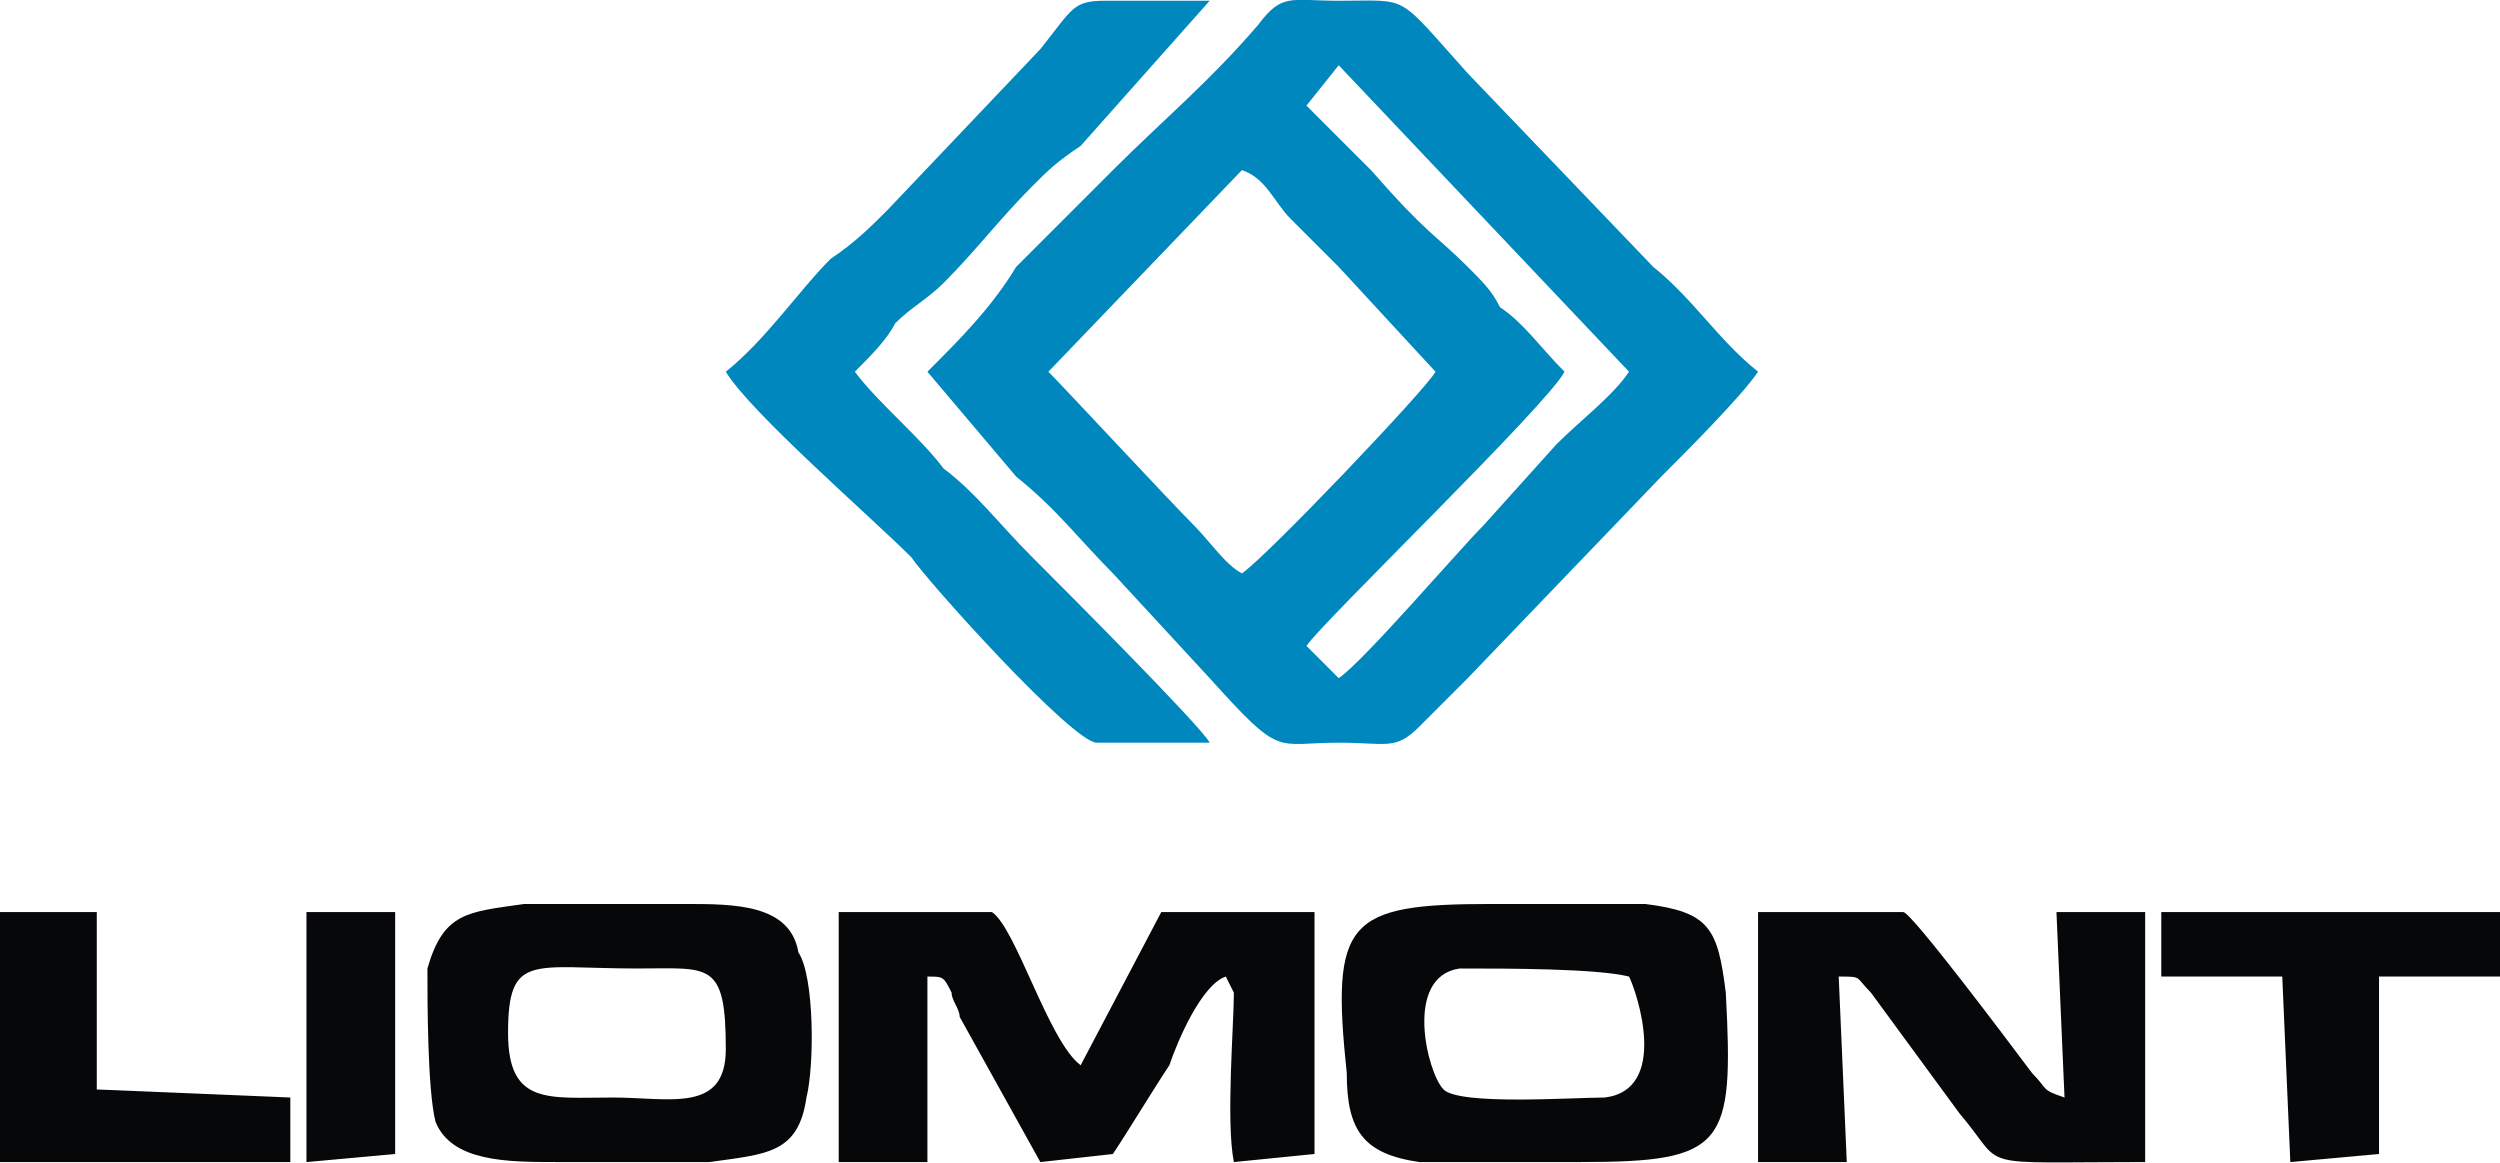
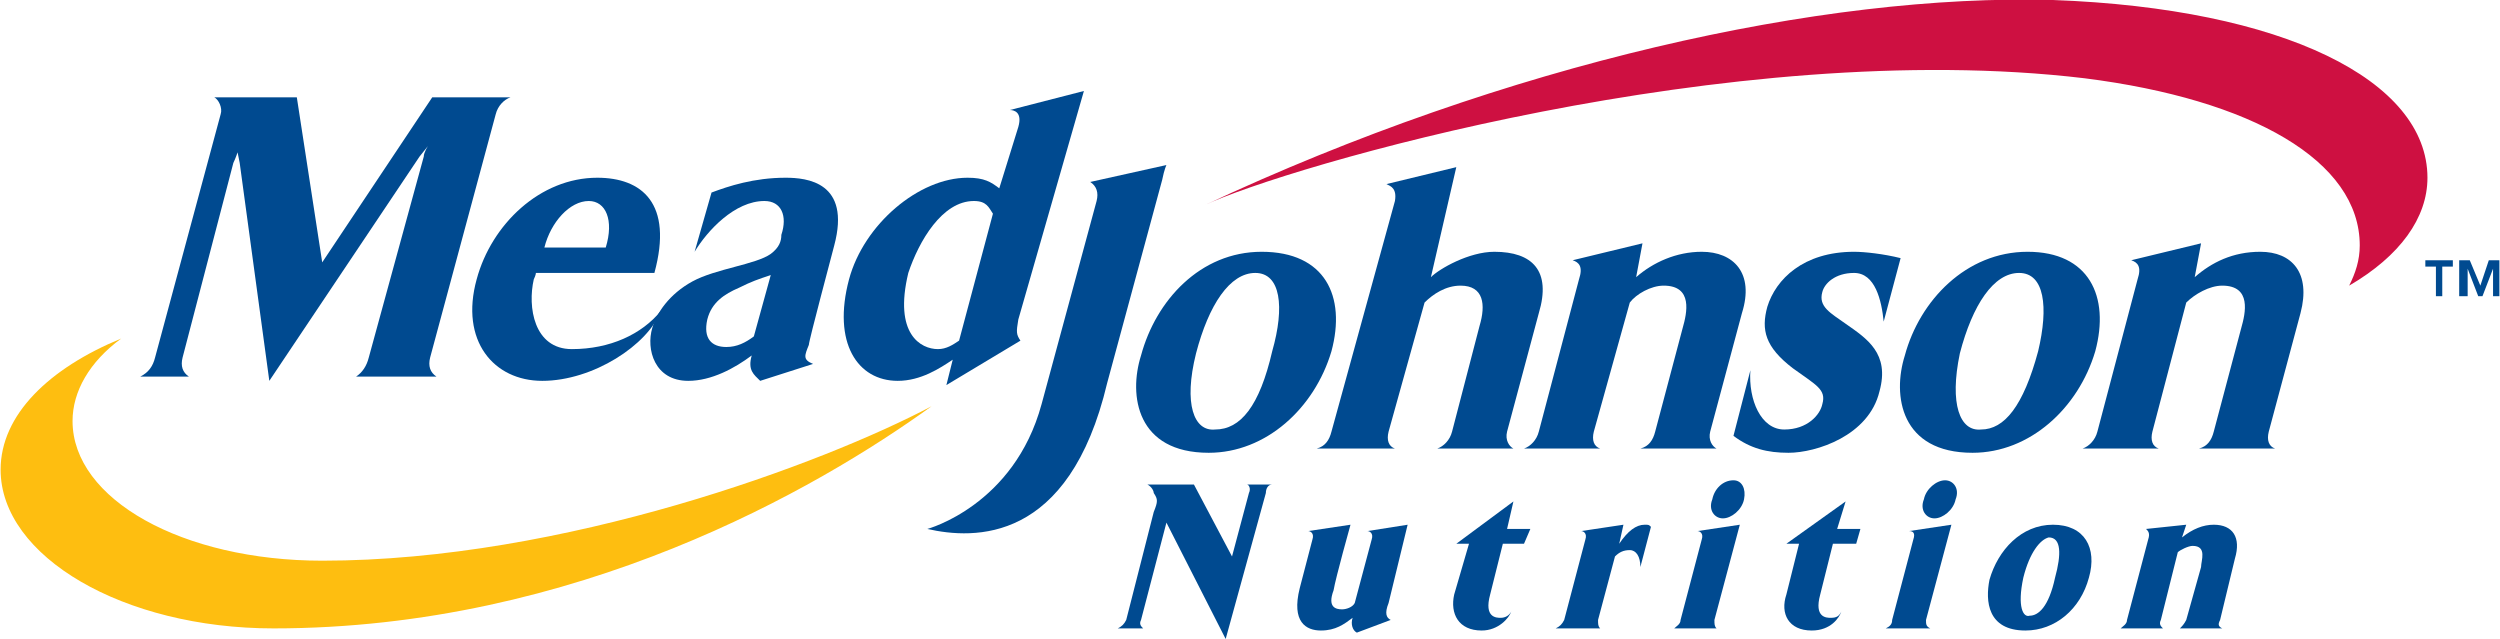
- <svg xmlns="http://www.w3.org/2000/svg" xml:space="preserve" width="860px" height="400px" version="1.0" style="shape-rendering:geometricPrecision; text-rendering:geometricPrecision; image-rendering:optimizeQuality; fill-rule:evenodd; clip-rule:evenodd" viewBox="0 0 310 144">
+ <svg xmlns="http://www.w3.org/2000/svg" xml:space="preserve" width="1565px" height="400px" version="1.0" style="shape-rendering:geometricPrecision; text-rendering:geometricPrecision; image-rendering:optimizeQuality; fill-rule:evenodd; clip-rule:evenodd" viewBox="0 0 1181 302">
  <defs>
    <style type="text/css">
   
-     .fil0 {fill:#0087BE}
-     .fil1 {fill:#060709}
-     .fil2 {fill:#07080A}
+     .fil1 {fill:none}
+     .fil0 {fill:#004A90;fill-rule:nonzero}
+     .fil3 {fill:#CE1041;fill-rule:nonzero}
+     .fil2 {fill:#FEBE10;fill-rule:nonzero}
   
  </style>
+     <clipPath id="id0">
+       <path d="M528 226l76 0 0 76 -76 0 0 -76zm0 0z" />
+     </clipPath>
  </defs>
  <g id="Capa_x0020_1">
-     <g id="_2485999385920">
-       <path class="fil0" d="M130 46l24 -25c3,1 4,4 6,6 2,2 4,4 6,6l12 13c-1,2 -21,23 -24,25 -2,-1 -4,-4 -6,-6 -3,-3 -16,-17 -18,-19zm32 -33l4 -5 36 38c-2,3 -6,6 -9,9l-9 10c-3,3 -15,17 -18,19l-4 -4c2,-3 30,-30 32,-34 -3,-3 -5,-6 -8,-8 -1,-2 -2,-3 -4,-5 -4,-4 -5,-4 -12,-12l-8 -8zm-36 46c5,4 8,8 12,12l12 13c9,10 8,8 16,8 6,0 7,1 10,-2 2,-2 4,-4 6,-6l24 -25c3,-3 10,-10 12,-13 -5,-4 -8,-9 -13,-13l-23 -24c-9,-10 -7,-9 -16,-9 -6,0 -7,-1 -10,3 -6,7 -12,12 -18,18l-12 12c-3,5 -7,9 -11,13l11 13z" />
-       <path class="fil0" d="M90 46c3,5 18,18 23,23 2,3 20,23 23,23l14 0c-1,-2 -19,-20 -22,-23 -4,-4 -7,-8 -11,-11 -3,-4 -8,-8 -11,-12 2,-2 4,-4 5,-6 2,-2 4,-3 6,-5 4,-4 7,-8 11,-12 2,-2 3,-3 6,-5l16 -18c-4,0 -9,0 -13,0 -4,0 -4,1 -8,6l-19 20c-2,2 -4,4 -7,6 -4,4 -8,10 -13,14z" />
-       <path class="fil1" d="M115 121c2,0 2,0 3,2 0,1 1,2 1,3l10 18 9 -1c2,-3 5,-8 7,-11 1,-3 4,-10 7,-11l1 2c0,4 -1,16 0,21l10 -1 0 -30 -19 0 -10 19c-4,-3 -8,-17 -11,-19l-19 0 0 31 11 0 0 -23z" />
-       <path class="fil1" d="M202 121c1,2 5,14 -3,15 -4,0 -18,1 -20,-1 -2,-2 -5,-14 2,-15 6,0 17,0 21,1zm-35 12c0,7 2,10 9,11 7,0 13,0 20,0 18,0 19,-2 18,-21 -1,-8 -2,-10 -10,-11 -6,0 -13,0 -19,0 -18,0 -20,2 -18,21z" />
-       <path class="fil1" d="M228 121c3,0 2,0 4,2l11 15c6,7 1,6 23,6l0 -31 -11 0 1 23c-3,-1 -2,-1 -4,-3 -3,-4 -15,-20 -16,-20l-18 0 0 31 11 0 -1 -23z" />
-       <path class="fil1" d="M79 120c9,0 11,-1 11,10 0,8 -7,6 -14,6 -8,0 -13,1 -13,-8 0,-10 3,-8 16,-8zm21 16c1,-4 1,-15 -1,-18 -1,-6 -8,-6 -14,-6 -7,0 -14,0 -20,0 -7,1 -10,1 -12,8 0,4 0,15 1,19 2,5 9,5 15,5 6,0 13,0 19,0 7,-1 11,-1 12,-8z" />
-       <polygon class="fil1" points="268,121 283,121 284,144 295,143 295,121 310,121 310,113 268,113 " />
-       <polygon class="fil1" points="0,144 36,144 36,136 12,135 12,113 0,113 " />
-       <polygon class="fil2" points="38,144 49,143 49,113 38,113 " />
+     <g id="_2485999382816">
+       <g id="surface1">
+         <g>
+     </g>
+         <g style="clip-path:url(#id0)">
+           <g>
+             <path class="fil0" d="M539 293c-1,2 0,3 1,4l-12 0c2,-1 3,-2 4,-4l13 -51c2,-5 2,-6 0,-9 0,-1 -1,-3 -3,-4l22 0 18 34 8 -30c1,-2 0,-4 -1,-4l12 0c-2,0 -3,2 -3,4l-19 69c0,0 -28,-55 -28,-55l-12 46z" />
+           </g>
+         </g>
+         <path class="fil1" d="M528 226l76 0 0 76 -76 0 0 -76zm0 0z" />
+         <path class="fil0" d="M620 255c1,-3 -1,-4 -2,-4l20 -3c0,0 -7,25 -8,31 -3,8 1,9 4,9 2,0 5,-1 6,-3l8 -30c1,-3 -1,-4 -2,-4l19 -3 -9 37c-2,5 -1,7 1,8l-16 6c-2,-1 -3,-4 -2,-7 -4,3 -8,6 -15,6 -7,0 -14,-4 -10,-20 1,-4 6,-23 6,-23z" />
+         <path class="fil0" d="M694 257l-6 0 27 -20 -3 13 11 0 -3 7 -10 0 -6 24c-3,11 3,11 5,11 2,0 4,-1 5,-3 -1,3 -6,9 -14,9 -11,0 -15,-8 -13,-17l7 -24z" />
+         <path class="fil0" d="M770 260c-3,0 -5,1 -7,3l-8 30c0,2 0,3 1,4l-21 0c2,-1 3,-2 4,-4l10 -38c1,-3 -1,-4 -2,-4l20 -3 -2 9c4,-6 8,-9 12,-9 2,0 2,0 3,1l-5 19c0,-5 -2,-8 -5,-8z" />
+         <path class="fil0" d="M809 236c1,-5 5,-9 10,-9 4,0 6,4 5,9 -1,5 -6,9 -10,9 -4,0 -7,-4 -5,-9zm1 57c0,2 0,3 1,4l-20 0c1,-1 3,-2 3,-4l10 -38c1,-3 -1,-4 -2,-4l20 -3 -12 45z" />
+         <path class="fil0" d="M850 257l-6 0 28 -20 -4 13 11 0 -2 7 -11 0 -6 24c-3,11 3,11 5,11 3,0 4,-1 5,-3 -1,3 -5,9 -14,9 -11,0 -15,-8 -12,-17l6 -24z" />
+         <path class="fil0" d="M909 236c1,-5 6,-9 10,-9 4,0 7,4 5,9 -1,5 -6,9 -10,9 -4,0 -7,-4 -5,-9zm1 57c0,2 0,3 2,4l-21 0c2,-1 3,-2 3,-4l10 -38c1,-3 0,-4 -2,-4l20 -3 -12 45z" />
+         <path class="fil0" d="M971 273c3,-11 3,-19 -3,-19 -4,1 -9,7 -12,19 -3,14 0,19 3,18 4,0 9,-4 12,-18zm-14 25c-18,0 -19,-14 -17,-24 4,-14 15,-26 30,-26 15,0 21,11 17,25 -4,15 -16,25 -30,25z" />
+         <path class="fil0" d="M1049 293c-1,2 -1,3 1,4l-20 0c1,-1 2,-2 3,-4l7 -25c0,-3 3,-10 -4,-10 -2,0 -6,2 -7,3l-8 32c-1,2 0,3 1,4l-20 0c1,-1 3,-2 3,-4l10 -38c1,-3 0,-4 -1,-5l19 -2 -2 6c5,-4 10,-6 15,-6 9,0 13,6 10,16l-7 29z" />
+         <path class="fil0" d="M152 124l52 -78 37 0c-3,1 -6,4 -7,8l-31 115c-1,4 0,7 3,9l-38 0c3,-2 5,-5 6,-9l26 -95c0,-2 2,-5 2,-5l-4 5 -71 106 -14 -103 -1 -5c0,0 -1,3 -2,5l-24 92c-1,4 0,7 3,9l-23 0c4,-2 6,-5 7,-9l31 -115c1,-3 -1,-7 -3,-8l39 0 12 78z" />
+         <path class="fil0" d="M278 95c-9,0 -18,10 -21,22l29 0c4,-13 0,-22 -8,-22zm34 52c-6,16 -32,33 -56,33 -23,0 -39,-19 -31,-48 7,-26 30,-48 57,-48 21,0 36,12 27,45l-56 0c0,0 0,1 -1,3 -3,13 0,33 18,33 18,0 33,-7 42,-18z" />
+         <path class="fil0" d="M334 151c-2,9 2,13 9,13 5,0 9,-2 13,-5l8 -29c-6,2 -9,3 -15,6 -7,3 -13,7 -15,15zm2 -60c8,-3 20,-7 35,-7 10,0 31,2 23,32 -1,4 -12,45 -12,47 -2,5 -3,7 2,9l-25 8c-3,-3 -6,-5 -4,-12 -8,6 -19,12 -30,12 -16,0 -20,-15 -17,-25 2,-7 8,-16 19,-22 11,-6 30,-8 37,-13 4,-3 5,-6 5,-9 3,-9 0,-16 -8,-16 -14,0 -27,14 -33,24l8 -28z" />
+         <path class="fil0" d="M443 165c4,0 7,-2 10,-4l16 -60c-2,-3 -3,-6 -9,-6 -15,0 -26,19 -31,34 -7,29 6,36 14,36zm69 -122l-31 108c-1,6 -1,7 1,10l-35 21 3 -12c-6,4 -15,10 -26,10 -19,0 -31,-18 -23,-48 7,-26 33,-48 56,-48 8,0 11,2 15,5l9 -29c2,-7 -2,-8 -4,-8l35 -9z" />
+         <path class="fil0" d="M492 191l26 -96c1,-4 0,-7 -3,-9l36 -8c0,0 -1,2 -2,7l-26 96c-18,76 -63,74 -85,69 0,0 41,-11 54,-59z" />
+         <path class="fil0" d="M593 129c-12,0 -22,15 -28,38 -6,24 -1,37 9,36 12,0 21,-11 27,-37 6,-21 4,-37 -8,-37zm3 -10c30,0 40,21 33,47 -8,27 -31,48 -58,48 -34,0 -38,-27 -32,-46 7,-26 28,-49 57,-49z" />
+         <path class="fil0" d="M727 148l-15 56c-1,4 1,7 3,8l-36 0c3,-1 6,-4 7,-8l13 -50c3,-10 2,-19 -9,-19 -7,0 -13,4 -17,8l-17 61c-1,4 0,7 3,8l-37 0c4,-1 6,-4 7,-8l30 -109c1,-6 -2,-7 -4,-8l33 -8 -12 52c4,-4 18,-12 30,-12 18,0 27,9 21,29z" />
+         <path class="fil0" d="M898 122l-8 30c-1,-10 -4,-23 -14,-23 -9,0 -14,5 -15,9 -2,7 4,10 11,15 10,7 21,14 16,32 -5,21 -30,29 -43,29 -10,0 -18,-2 -26,-8l8 -31c-1,14 5,28 16,28 11,0 17,-7 18,-12 2,-7 -3,-9 -14,-17 -13,-10 -15,-18 -12,-29 4,-13 17,-26 41,-26 5,0 14,1 22,3z" />
+         <path class="fil0" d="M954 129c-12,0 -22,15 -28,38 -5,24 0,37 10,36 11,0 20,-11 27,-37 5,-21 3,-37 -9,-37zm4 -10c29,0 39,21 32,47 -8,27 -31,48 -58,48 -34,0 -38,-27 -32,-46 7,-26 29,-49 58,-49z" />
+         <path class="fil0" d="M1087 148l-15 56c-1,4 0,7 3,8l-36 0c4,-1 6,-4 7,-8l13 -49c2,-7 5,-20 -9,-20 -6,0 -13,4 -17,8l-16 61c-1,4 0,7 3,8l-36 0c3,-1 6,-4 7,-8l19 -72c2,-6 0,-8 -3,-9l33 -8 -3 16c8,-7 18,-12 31,-12 15,0 24,10 19,29z" />
+         <path class="fil0" d="M823 148l-15 56c-1,4 1,7 3,8l-36 0c4,-1 6,-4 7,-8l13 -49c2,-7 5,-20 -9,-20 -6,0 -13,4 -16,8l-17 61c-1,4 0,7 3,8l-36 0c3,-1 6,-4 7,-8l19 -72c2,-6 0,-8 -3,-9l33 -8 -3 16c8,-7 19,-12 31,-12 15,0 25,10 19,29z" />
+         <path class="fil2" d="M129 297c143,0 257,-66 311,-105 -51,27 -174,73 -288,73 -66,0 -118,-29 -118,-66 0,-14 8,-28 23,-39 -34,14 -57,36 -57,62 0,41 58,75 129,75z" />
+         <path class="fil3" d="M985 37c79,10 130,39 130,79 0,7 -2,13 -5,19 24,-14 37,-32 37,-51 0,-46 -68,-80 -177,-84 -109,-3 -258,30 -401,97 38,-18 249,-80 416,-60z" />
+         <path class="fil0" d="M1172 135l4 -12 5 0 0 17 -3 0 0 -13 0 0 -5 13 -2 0 -5 -13 0 0 0 13 -4 0 0 -17 5 0 5 12zm-13 -9l-5 0 0 14 -3 0 0 -14 -5 0 0 -3 13 0 0 3z" />
+       </g>
    </g>
  </g>
</svg>
